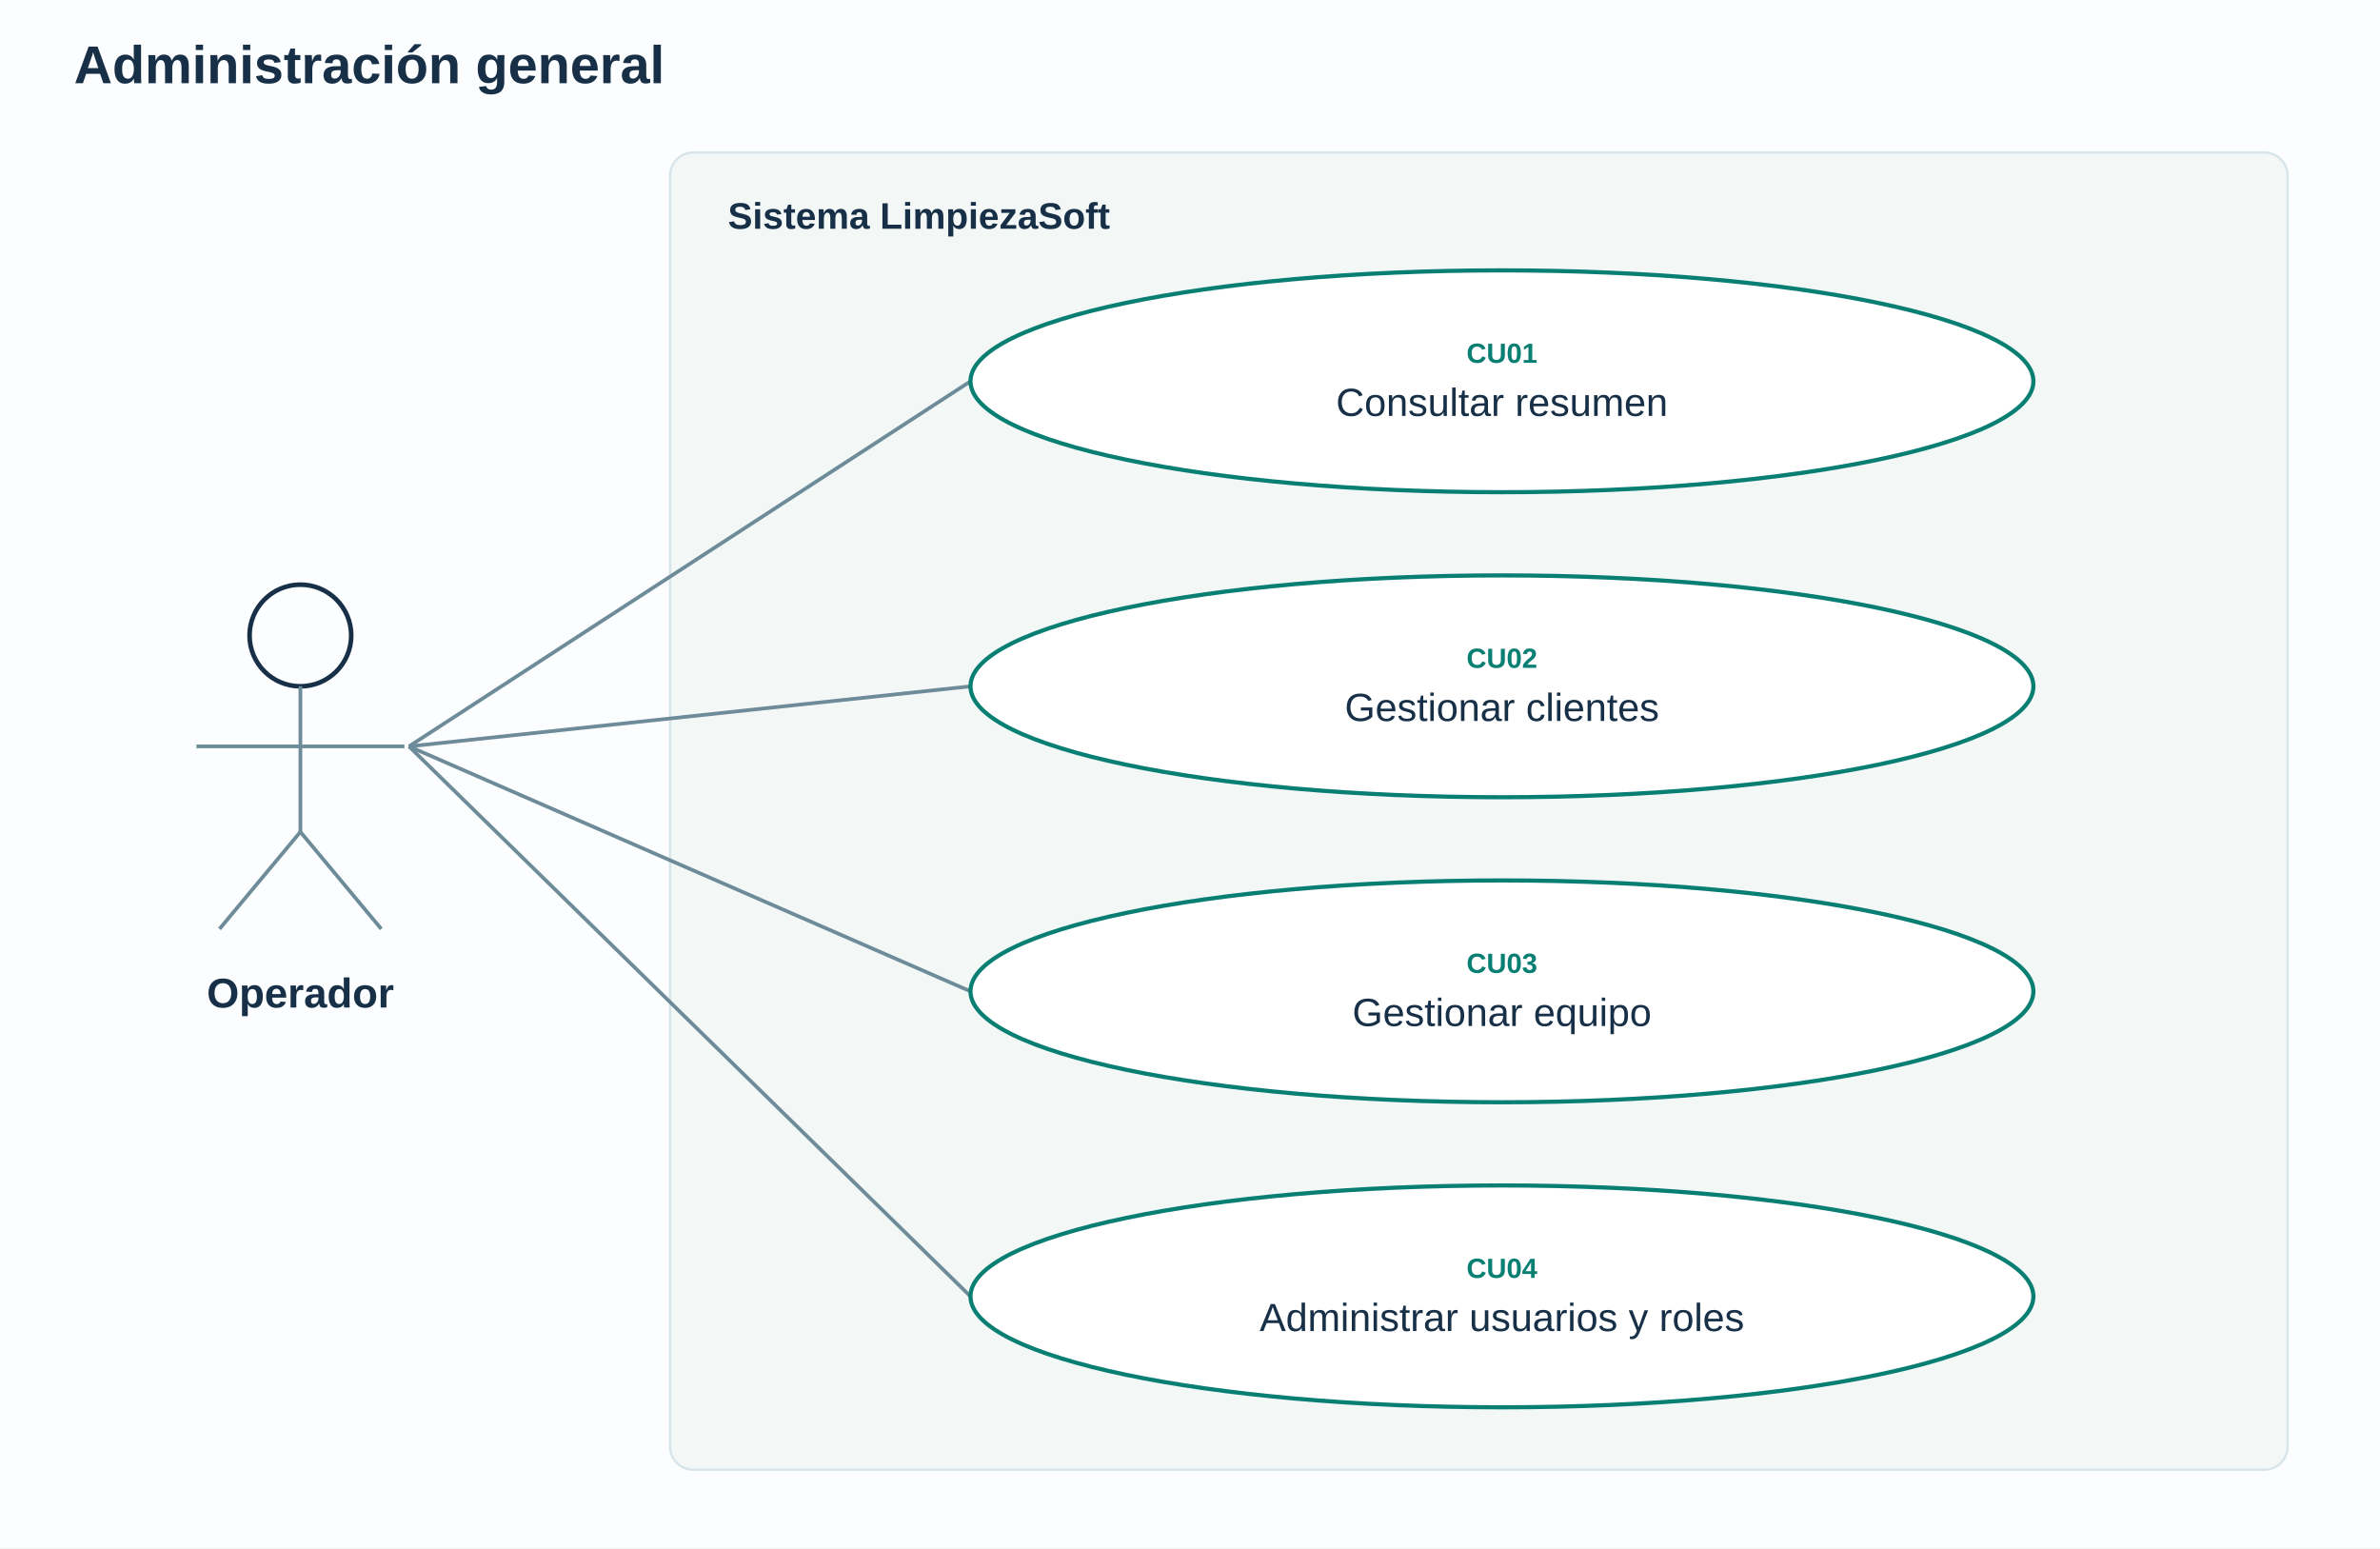
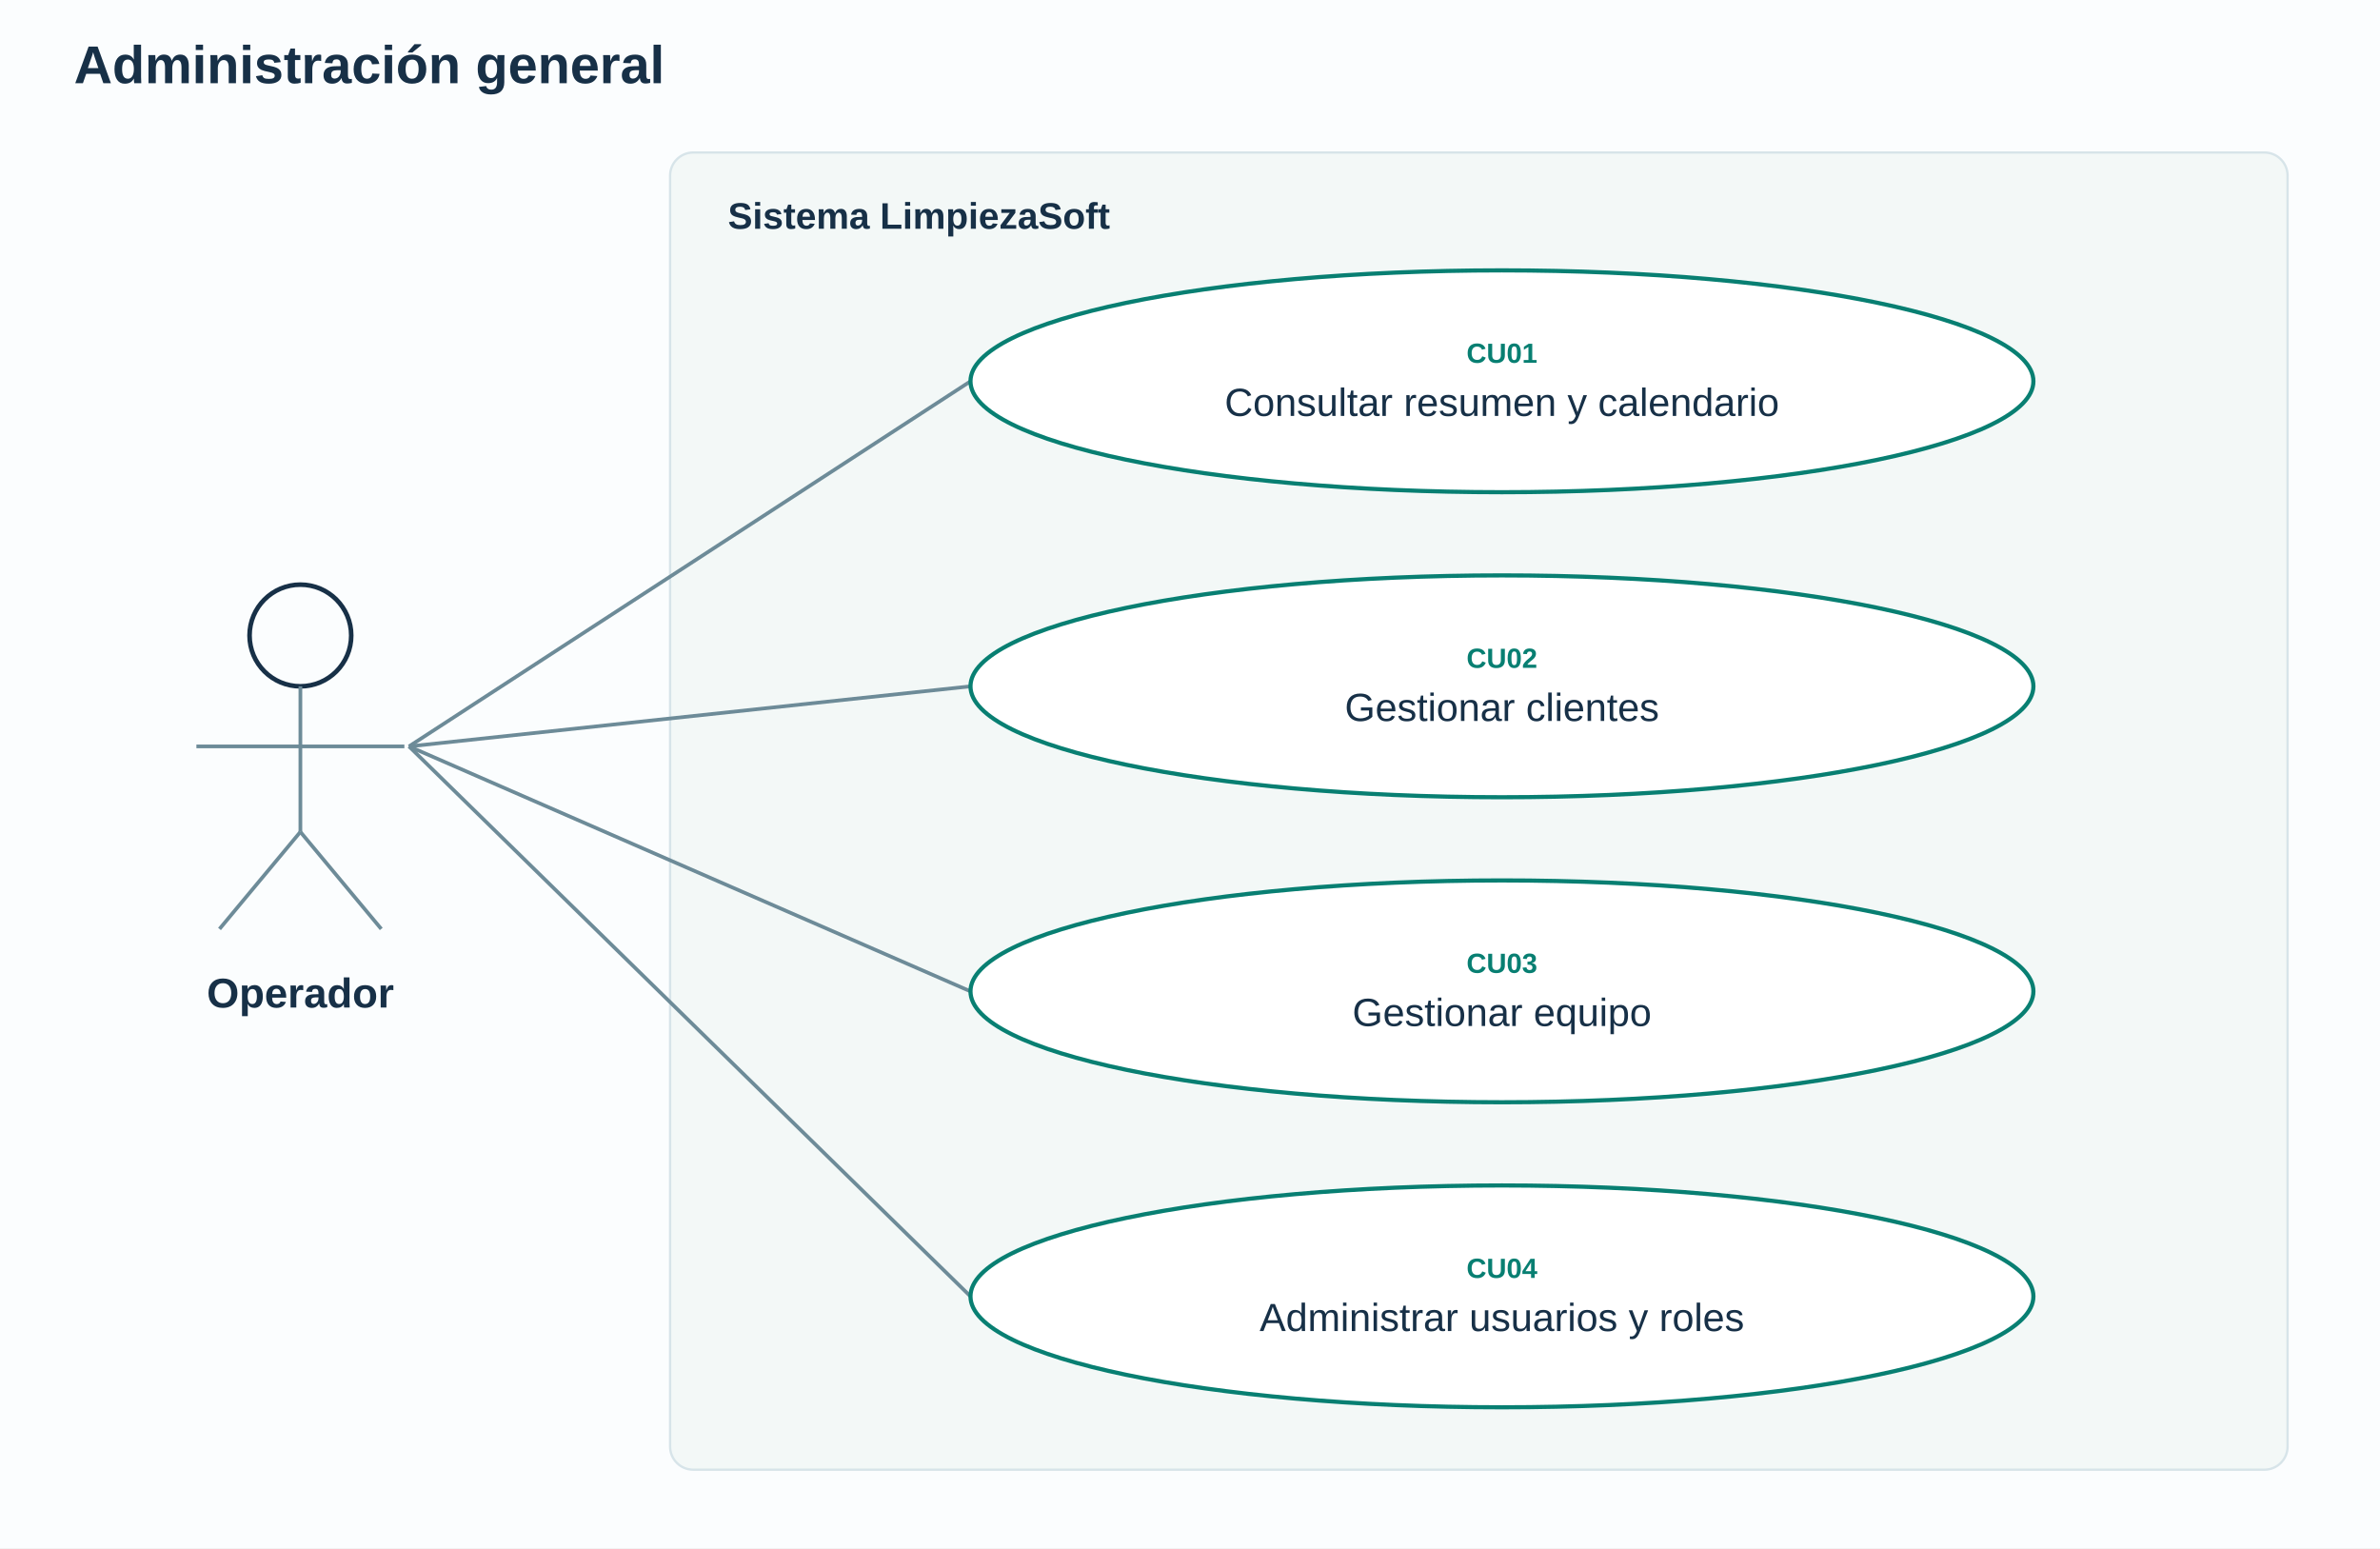
<svg xmlns="http://www.w3.org/2000/svg" width="1030" height="670" viewBox="0 0 1030 670" role="img" aria-labelledby="title desc">
  <defs>
    <marker id="arrow" viewBox="0 0 10 10" refX="9" refY="5" markerWidth="7" markerHeight="7" orient="auto-start-reverse">
      <path d="M 0 0 L 10 5 L 0 10 z" fill="#087f72" />
    </marker>
  </defs>
  <rect width="100%" height="100%" fill="#fbfdfe" />
  <g font-family="Segoe UI, Arial, sans-serif">
    <text x="32" y="36" font-size="23" fill="#173047" text-anchor="start" font-weight="700">Administración general</text>
    <rect x="290" y="66" width="700" height="570" rx="10" fill="#f3f8f7" stroke="#d7e4e9" />
    <text x="315" y="99" font-size="16" fill="#173047" text-anchor="start" font-weight="600">Sistema LimpiezaSoft</text>
    <circle cx="130" cy="275" r="22" fill="none" stroke="#173047" stroke-width="2" />
    <line x1="130" y1="297" x2="130" y2="360" stroke="#6d8b98" stroke-width="1.6" />
    <line x1="85" y1="323" x2="175" y2="323" stroke="#6d8b98" stroke-width="1.6" />
    <line x1="130" y1="360" x2="95" y2="402" stroke="#6d8b98" stroke-width="1.6" />
    <line x1="130" y1="360" x2="165" y2="402" stroke="#6d8b98" stroke-width="1.6" />
    <text x="130" y="436" font-size="18" fill="#173047" text-anchor="middle" font-weight="700">Operador</text>
    <line x1="177" y1="323" x2="420" y2="165" stroke="#6d8b98" stroke-width="1.6" />
    <ellipse cx="650" cy="165" rx="230" ry="48" fill="#fff" stroke="#087f72" stroke-width="1.8" />
    <text x="650" y="157" font-size="12" fill="#087f72" text-anchor="middle" font-weight="700">CU01</text>
-     <text x="650" y="180" font-size="17" fill="#173047" text-anchor="middle" font-weight="400">Consultar resumen</text>
+     <text x="650" y="180" font-size="17" fill="#173047" text-anchor="middle" font-weight="400">Consultar resumen y calendario</text>
    <line x1="177" y1="323" x2="420" y2="297" stroke="#6d8b98" stroke-width="1.6" />
    <ellipse cx="650" cy="297" rx="230" ry="48" fill="#fff" stroke="#087f72" stroke-width="1.8" />
    <text x="650" y="289" font-size="12" fill="#087f72" text-anchor="middle" font-weight="700">CU02</text>
    <text x="650" y="312" font-size="17" fill="#173047" text-anchor="middle" font-weight="400">Gestionar clientes</text>
    <line x1="177" y1="323" x2="420" y2="429" stroke="#6d8b98" stroke-width="1.6" />
    <ellipse cx="650" cy="429" rx="230" ry="48" fill="#fff" stroke="#087f72" stroke-width="1.8" />
    <text x="650" y="421" font-size="12" fill="#087f72" text-anchor="middle" font-weight="700">CU03</text>
    <text x="650" y="444" font-size="17" fill="#173047" text-anchor="middle" font-weight="400">Gestionar equipo</text>
    <line x1="177" y1="323" x2="420" y2="561" stroke="#6d8b98" stroke-width="1.6" />
    <ellipse cx="650" cy="561" rx="230" ry="48" fill="#fff" stroke="#087f72" stroke-width="1.8" />
    <text x="650" y="553" font-size="12" fill="#087f72" text-anchor="middle" font-weight="700">CU04</text>
    <text x="650" y="576" font-size="17" fill="#173047" text-anchor="middle" font-weight="400">Administrar usuarios y roles</text>
  </g>
</svg>
